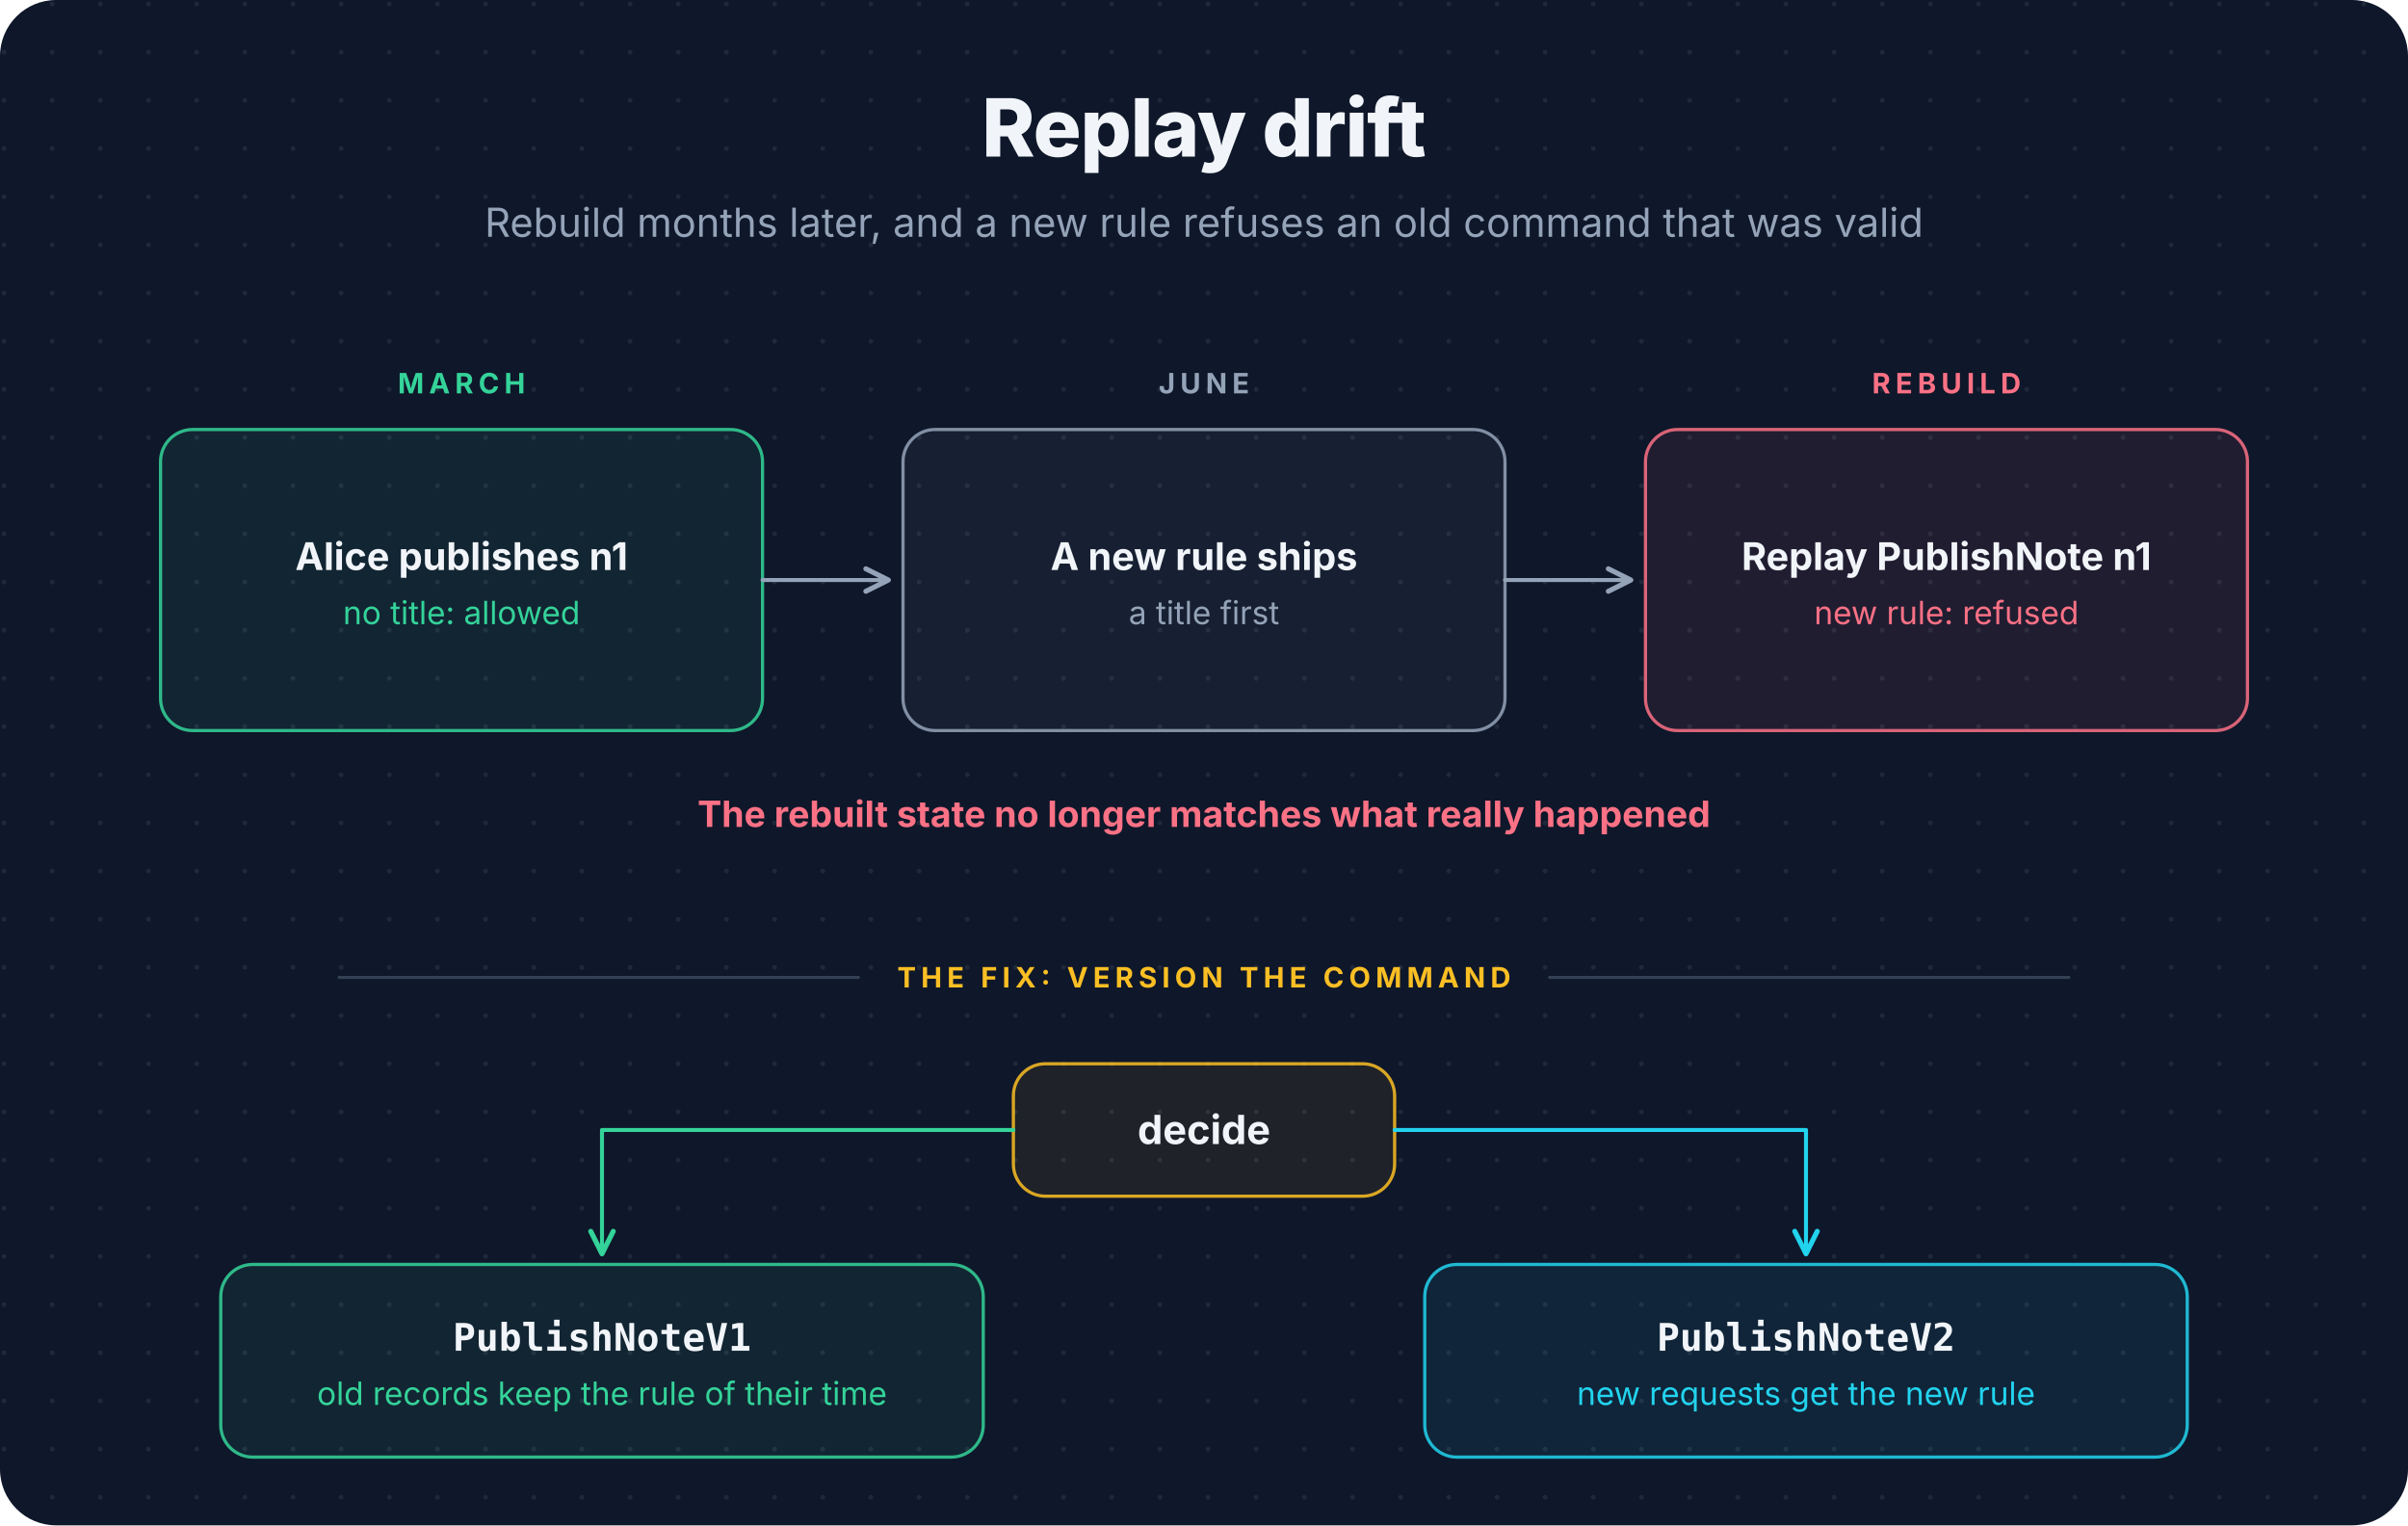
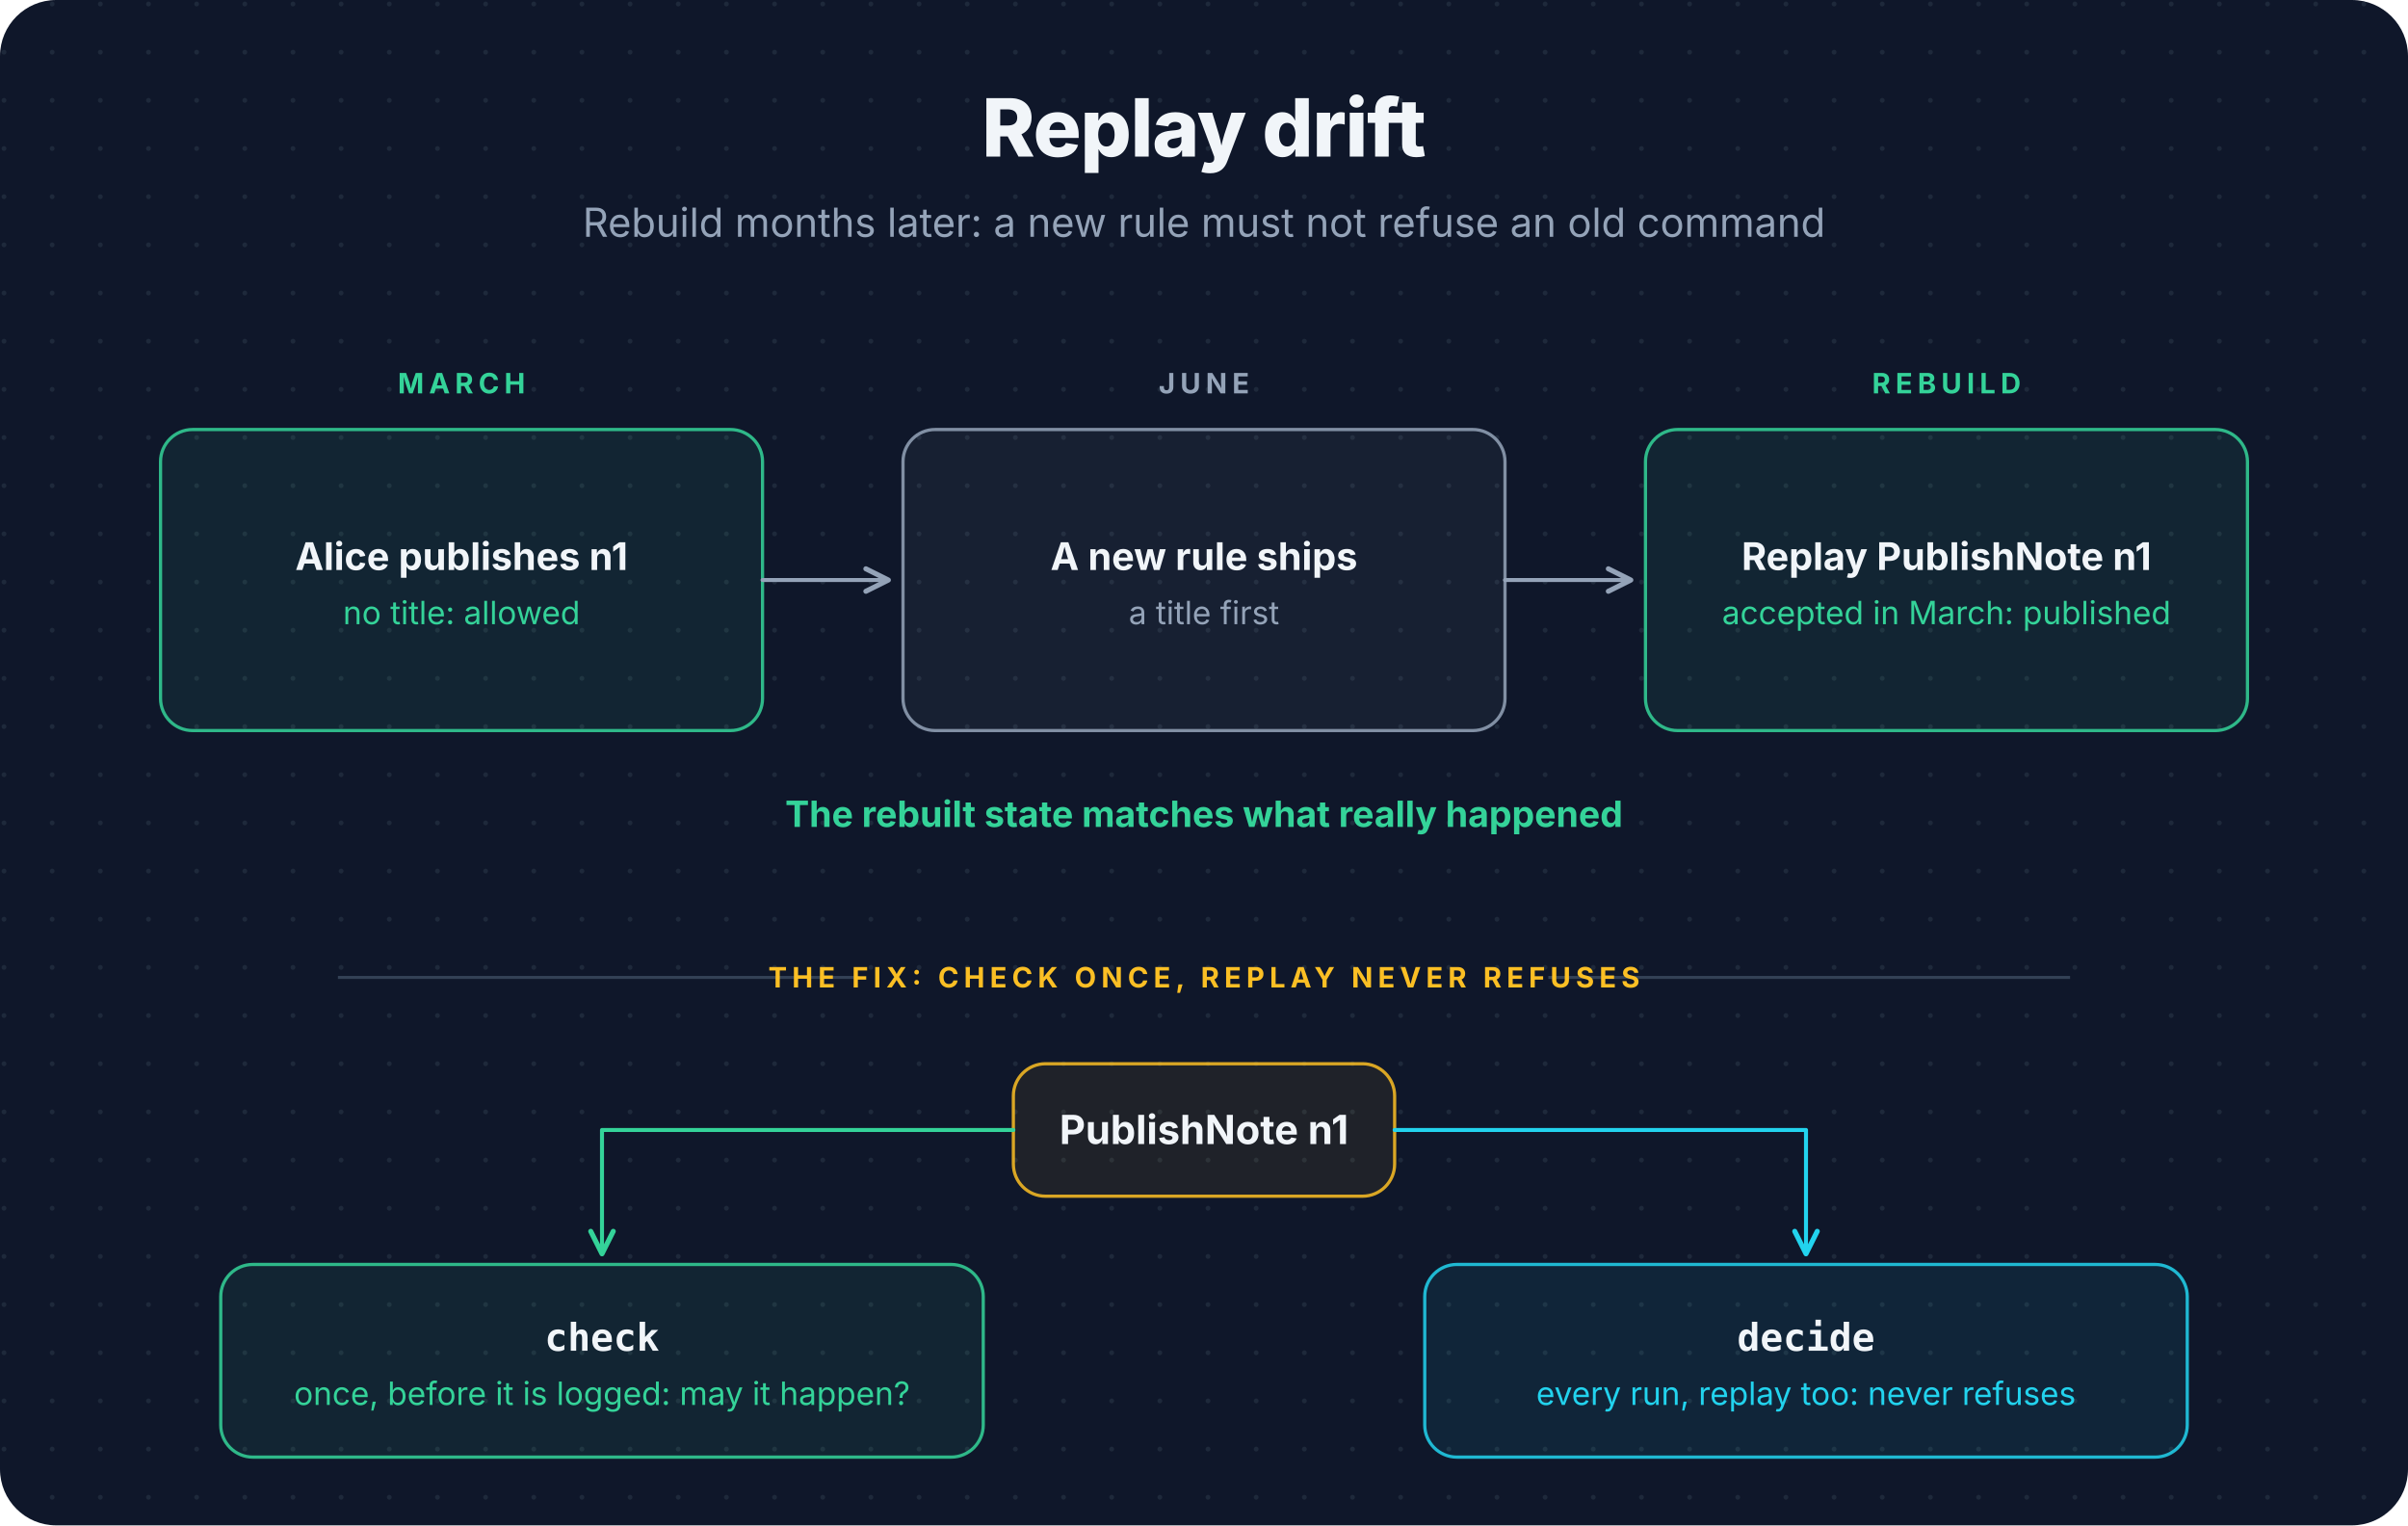
<svg xmlns="http://www.w3.org/2000/svg" viewBox="0 0 1200 760" width="1200" height="760" font-family="Inter, -apple-system, BlinkMacSystemFont, 'Segoe UI', Helvetica, Arial, sans-serif">
  <defs>
    <pattern id="dots" width="24" height="24" patternUnits="userSpaceOnUse">
      <circle cx="2" cy="2" r="1.2" fill="#1e293b" />
    </pattern>
    <marker id="m" viewBox="0 0 10 10" refX="8.5" refY="5" markerWidth="7" markerHeight="7" orient="auto-start-reverse">
      <path d="M1,1 L9,5 L1,9" fill="none" stroke="#94a3b8" stroke-width="1.8" stroke-linecap="round" stroke-linejoin="round" />
    </marker>
    <marker id="c" viewBox="0 0 10 10" refX="8.5" refY="5" markerWidth="7" markerHeight="7" orient="auto-start-reverse">
      <path d="M1,1 L9,5 L1,9" fill="none" stroke="#22d3ee" stroke-width="1.8" stroke-linecap="round" stroke-linejoin="round" />
    </marker>
    <marker id="v" viewBox="0 0 10 10" refX="8.5" refY="5" markerWidth="7" markerHeight="7" orient="auto-start-reverse">
      <path d="M1,1 L9,5 L1,9" fill="none" stroke="#a78bfa" stroke-width="1.8" stroke-linecap="round" stroke-linejoin="round" />
    </marker>
    <marker id="a" viewBox="0 0 10 10" refX="8.5" refY="5" markerWidth="7" markerHeight="7" orient="auto-start-reverse">
      <path d="M1,1 L9,5 L1,9" fill="none" stroke="#fbbf24" stroke-width="1.8" stroke-linecap="round" stroke-linejoin="round" />
    </marker>
    <marker id="g" viewBox="0 0 10 10" refX="8.5" refY="5" markerWidth="7" markerHeight="7" orient="auto-start-reverse">
      <path d="M1,1 L9,5 L1,9" fill="none" stroke="#34d399" stroke-width="1.8" stroke-linecap="round" stroke-linejoin="round" />
    </marker>
    <marker id="r" viewBox="0 0 10 10" refX="8.5" refY="5" markerWidth="7" markerHeight="7" orient="auto-start-reverse">
      <path d="M1,1 L9,5 L1,9" fill="none" stroke="#fb7185" stroke-width="1.8" stroke-linecap="round" stroke-linejoin="round" />
    </marker>
  </defs>
  <rect width="1200" height="760" rx="28" fill="#0f172a" />
  <rect width="1200" height="760" rx="28" fill="url(#dots)" />
  <text x="600" y="78" text-anchor="middle" font-size="40" font-weight="800" fill="#f1f5f9" letter-spacing="-0.5">Replay drift</text>
-   <text x="600" y="118" text-anchor="middle" font-size="20" fill="#94a3b8">Rebuild months later, and a new rule refuses an old command that was valid</text>
+   <text x="600" y="118" text-anchor="middle" font-size="20" fill="#94a3b8">Rebuild months later: a new rule must not refuse an old command</text>
  <text x="230" y="196" text-anchor="middle" font-size="14" font-weight="700" fill="#34d399" letter-spacing="2.5">MARCH</text>
  <text x="600" y="196" text-anchor="middle" font-size="14" font-weight="700" fill="#94a3b8" letter-spacing="2.5">JUNE</text>
-   <text x="970" y="196" text-anchor="middle" font-size="14" font-weight="700" fill="#fb7185" letter-spacing="2.5">REBUILD</text>
+   <text x="970" y="196" text-anchor="middle" font-size="14" font-weight="700" fill="#34d399" letter-spacing="2.5">REBUILD</text>
  <rect x="80.0" y="214" width="300" height="150" rx="16" fill="#34d39914" stroke="#34d399" stroke-opacity="0.85" stroke-width="1.6" />
  <text x="230" y="284.0" text-anchor="middle" font-size="19" font-weight="700" fill="#f1f5f9">Alice publishes n1</text>
  <text x="230" y="311.0" text-anchor="middle" font-size="16" fill="#34d399">no title: allowed</text>
  <rect x="450.0" y="214" width="300" height="150" rx="16" fill="#94a3b810" stroke="#94a3b8" stroke-opacity="0.85" stroke-width="1.6" />
  <text x="600" y="284.0" text-anchor="middle" font-size="19" font-weight="700" fill="#f1f5f9">A new rule ships</text>
  <text x="600" y="311.0" text-anchor="middle" font-size="16" fill="#94a3b8">a title first</text>
-   <rect x="820.0" y="214" width="300" height="150" rx="16" fill="#fb718514" stroke="#fb7185" stroke-opacity="0.85" stroke-width="1.6" />
+   <rect x="820.0" y="214" width="300" height="150" rx="16" fill="#34d39914" stroke="#34d399" stroke-opacity="0.85" stroke-width="1.6" />
  <text x="970" y="284.0" text-anchor="middle" font-size="19" font-weight="700" fill="#f1f5f9">Replay PublishNote n1</text>
-   <text x="970" y="311.0" text-anchor="middle" font-size="16" fill="#fb7185">new rule: refused</text>
+   <text x="970" y="311.0" text-anchor="middle" font-size="16" fill="#34d399">accepted in March: published</text>
  <path d="M380.0 289 L442.0 289" fill="none" stroke="#94a3b8" stroke-width="2" stroke-linecap="round" stroke-linejoin="round" marker-end="url(#m)" />
  <path d="M750.0 289 L812.0 289" fill="none" stroke="#94a3b8" stroke-width="2" stroke-linecap="round" stroke-linejoin="round" marker-end="url(#m)" />
-   <text x="600" y="412" text-anchor="middle" font-size="18" font-weight="700" fill="#fb7185">The rebuilt state no longer matches what really happened</text>
+   <text x="600" y="412" text-anchor="middle" font-size="18" font-weight="700" fill="#34d399">The rebuilt state matches what really happened</text>
  <line x1="428.4" y1="487" x2="168.4" y2="487" stroke="#334155" stroke-width="1.5" />
  <line x1="771.6" y1="487" x2="1031.6" y2="487" stroke="#334155" stroke-width="1.5" />
-   <text x="600" y="492" text-anchor="middle" font-size="14" font-weight="700" fill="#fbbf24" letter-spacing="2.5">THE FIX: VERSION THE COMMAND</text>
+   <text x="600" y="492" text-anchor="middle" font-size="14" font-weight="700" fill="#fbbf24" letter-spacing="2.5">THE FIX: CHECK ONCE, REPLAY NEVER REFUSES</text>
  <rect x="505.0" y="530" width="190" height="66" rx="16" fill="#fbbf2412" stroke="#fbbf24" stroke-opacity="0.85" stroke-width="1.6" />
-   <text x="600" y="570.0" text-anchor="middle" font-size="20" font-weight="700" fill="#f1f5f9">decide</text>
+   <text x="600" y="570.0" text-anchor="middle" font-size="20" font-weight="700" fill="#f1f5f9">PublishNote n1</text>
  <rect x="110.0" y="630" width="380" height="96" rx="16" fill="#34d39914" stroke="#34d399" stroke-opacity="0.85" stroke-width="1.6" />
-   <text x="300" y="673.0" text-anchor="middle" font-size="19" font-weight="700" fill="#f1f5f9" font-family="'JetBrains Mono', Menlo, Consolas, monospace">PublishNoteV1</text>
-   <text x="300" y="700.0" text-anchor="middle" font-size="16" fill="#34d399">old records keep the rule of their time</text>
+   <text x="300" y="673.0" text-anchor="middle" font-size="19" font-weight="700" fill="#f1f5f9" font-family="'JetBrains Mono', Menlo, Consolas, monospace">check</text>
+   <text x="300" y="700.0" text-anchor="middle" font-size="16" fill="#34d399">once, before it is logged: may it happen?</text>
  <rect x="710.0" y="630" width="380" height="96" rx="16" fill="#22d3ee14" stroke="#22d3ee" stroke-opacity="0.85" stroke-width="1.6" />
-   <text x="900" y="673.0" text-anchor="middle" font-size="19" font-weight="700" fill="#f1f5f9" font-family="'JetBrains Mono', Menlo, Consolas, monospace">PublishNoteV2</text>
-   <text x="900" y="700.0" text-anchor="middle" font-size="16" fill="#22d3ee">new requests get the new rule</text>
+   <text x="900" y="673.0" text-anchor="middle" font-size="19" font-weight="700" fill="#f1f5f9" font-family="'JetBrains Mono', Menlo, Consolas, monospace">decide</text>
+   <text x="900" y="700.0" text-anchor="middle" font-size="16" fill="#22d3ee">every run, replay too: never refuses</text>
  <path d="M505 563 L300 563 L300 624" fill="none" stroke="#34d399" stroke-width="2" stroke-linecap="round" stroke-linejoin="round" marker-end="url(#g)" />
  <path d="M695 563 L900 563 L900 624" fill="none" stroke="#22d3ee" stroke-width="2" stroke-linecap="round" stroke-linejoin="round" marker-end="url(#c)" />
</svg>
